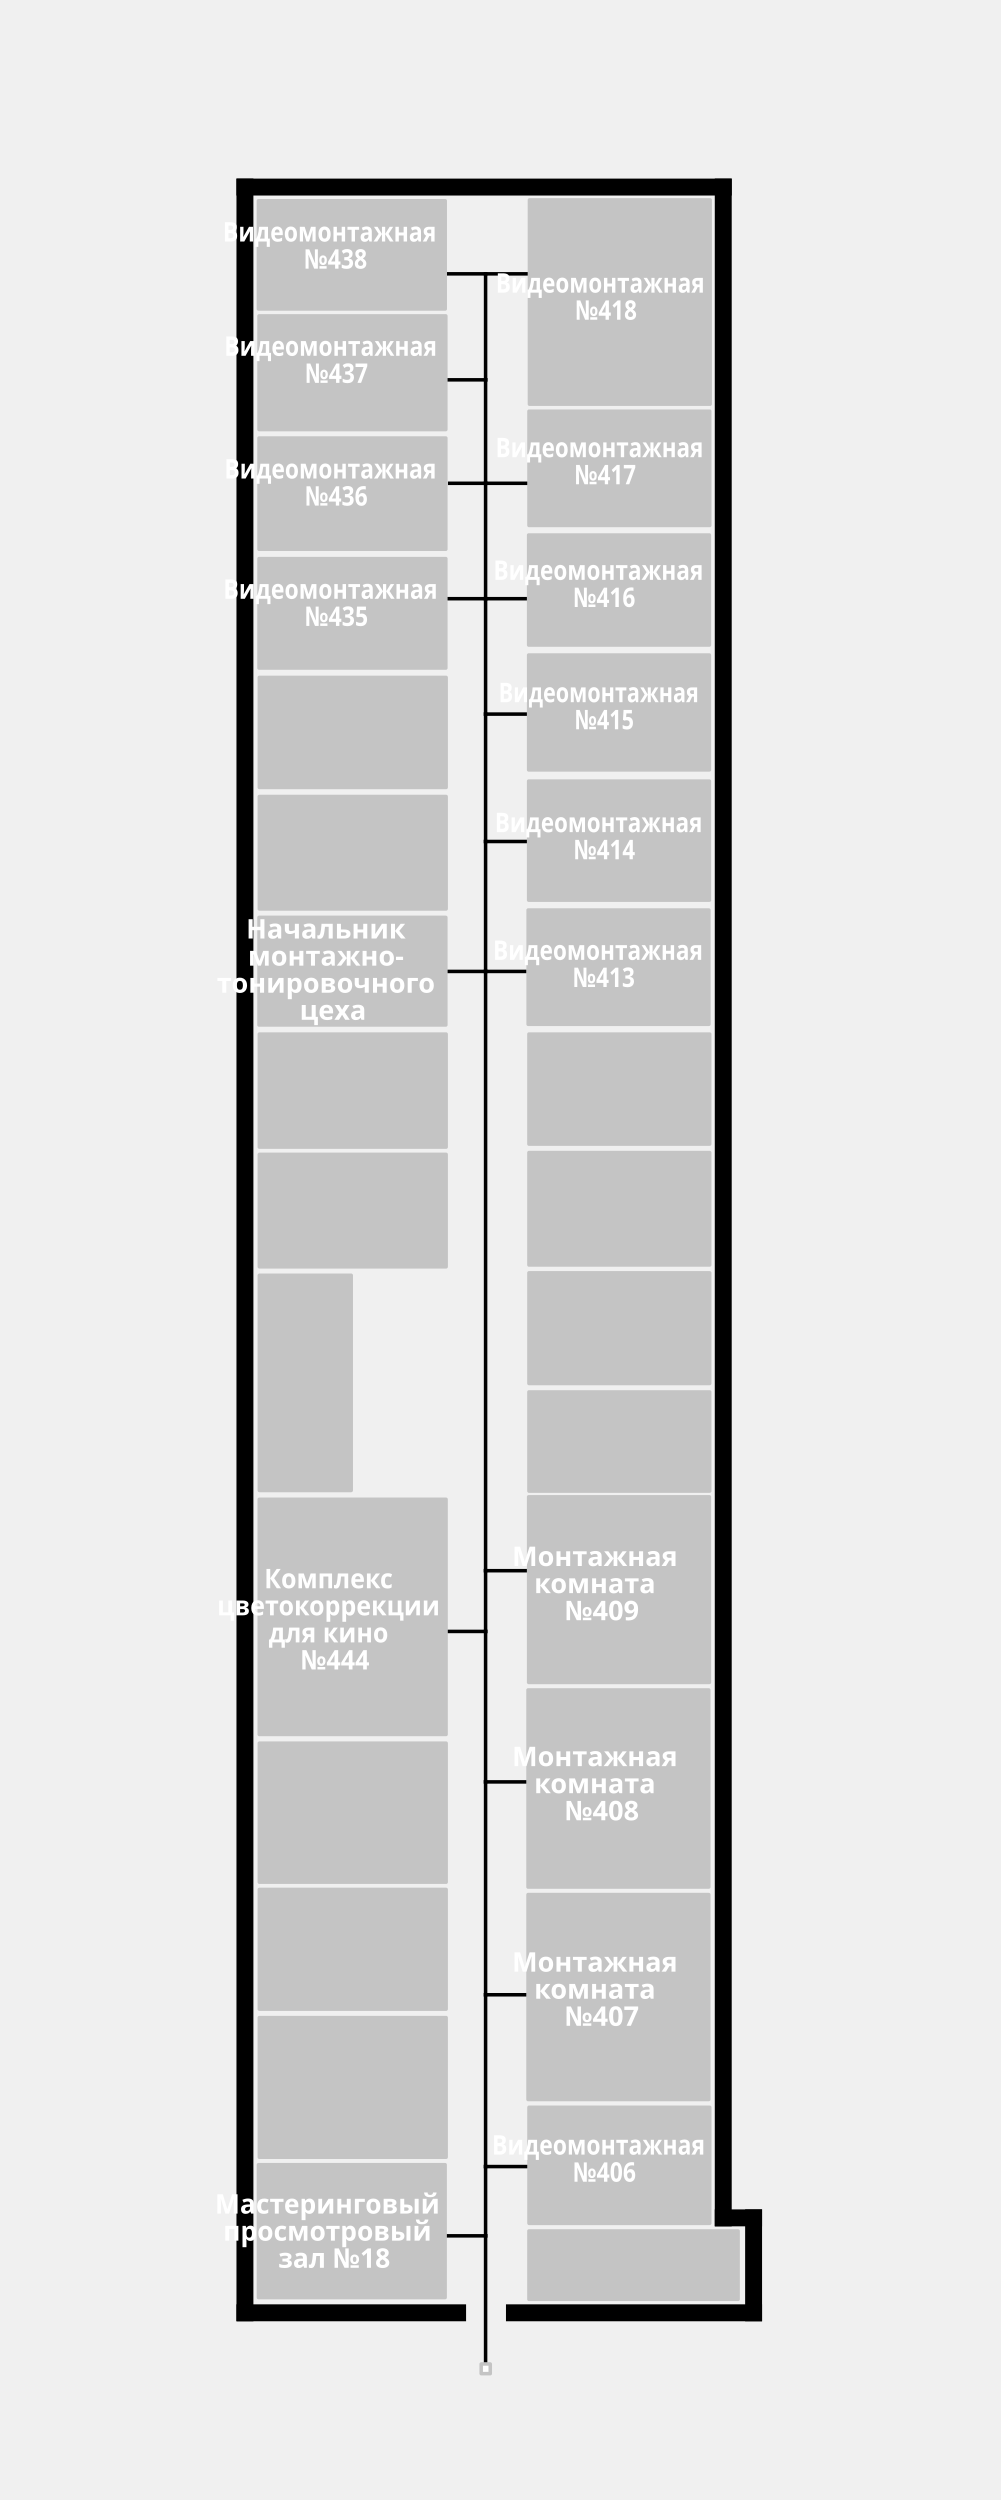
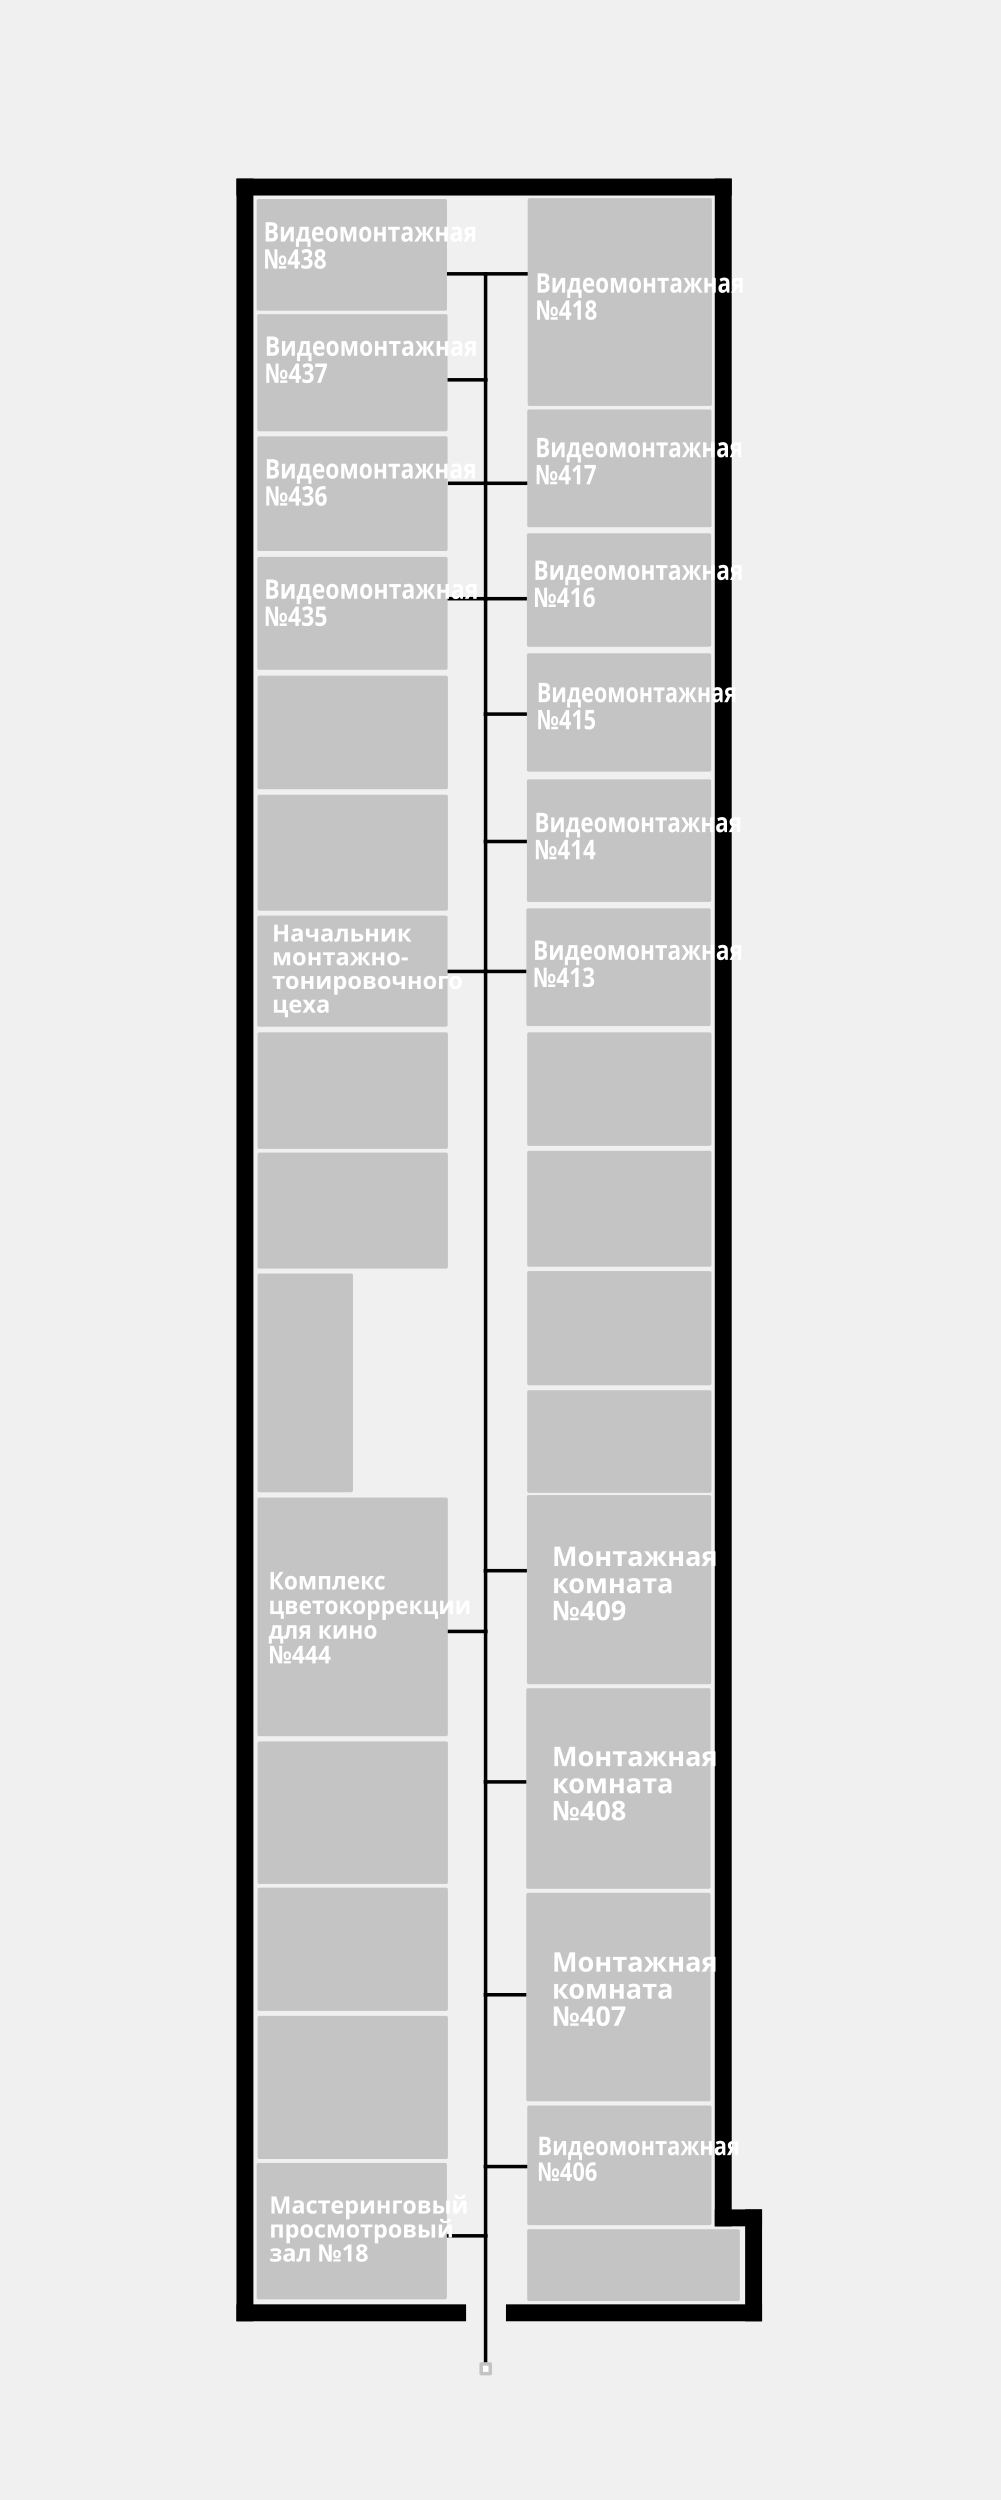
<svg xmlns="http://www.w3.org/2000/svg" width="591" height="1477" id="svg2" version="1.1">
  <defs id="defs4" />
  <g id="layer1" transform="translate(1112.643,480.4235)" style="display:inline">
    <path style="fill:#ffffff;fill-opacity:1;stroke:#000000;stroke-width:10;stroke-linecap:square;stroke-linejoin:round;stroke-miterlimit:4;stroke-opacity:1;stroke-dasharray:none" d="m 144.704,110.516 282.59,0" id="path3008" transform="translate(-1112.643,-480.4235)" />
    <path style="fill:#ffffff;fill-opacity:1;stroke:#000000;stroke-width:10;stroke-linecap:square;stroke-linejoin:round;stroke-miterlimit:4;stroke-opacity:1;stroke-dasharray:none" d="m 427.295,110.516 0,1199.809" id="path3778" transform="translate(-1112.643,-480.4235)" />
    <path style="fill:#ffffff;fill-opacity:1;stroke:#000000;stroke-width:10;stroke-linecap:square;stroke-linejoin:round;stroke-miterlimit:4;stroke-opacity:1;stroke-dasharray:none" d="m 427.295,1310.325 17.93,0" id="path3780" transform="translate(-1112.643,-480.4235)" />
    <path style="fill:#ffffff;fill-opacity:1;stroke:#000000;stroke-width:10;stroke-linecap:square;stroke-linejoin:round;stroke-miterlimit:4;stroke-opacity:1;stroke-dasharray:none" d="m 445.225,1310.325 0,56.063" id="path3782" transform="translate(-1112.643,-480.4235)" />
    <path style="fill:#ffffff;fill-opacity:1;stroke:#000000;stroke-width:10;stroke-linecap:square;stroke-linejoin:round;stroke-miterlimit:4;stroke-opacity:1;stroke-dasharray:none" d="m 445.225,1366.388 -141.296,0" id="path3784" transform="translate(-1112.643,-480.4235)" />
    <path style="fill:#ffffff;fill-opacity:1;stroke:#000000;stroke-width:10;stroke-linecap:square;stroke-linejoin:round;stroke-miterlimit:4;stroke-opacity:1;stroke-dasharray:none" d="m 270.357,1366.388 -125.653,0" id="path3786" transform="translate(-1112.643,-480.4235)" />
    <path style="fill:#ffffff;fill-opacity:1;stroke:#000000;stroke-width:10;stroke-linecap:square;stroke-linejoin:round;stroke-miterlimit:4;stroke-opacity:1;stroke-dasharray:none" d="m 144.704,1366.388 0,-1255.872" id="path3788" transform="translate(-1112.643,-480.4235)" />
    <path style="fill:#c4c4c4;fill-opacity:1;stroke:#c4c4c4;stroke-width:1.993;stroke-linecap:square;stroke-linejoin:round;stroke-miterlimit:4;stroke-opacity:1" d="m -800.189,837.602 123.663,0 0,40.449 -123.663,0 z" id="rect3794" />
    <path style="fill:#c4c4c4;fill-opacity:1;stroke:#c4c4c4;stroke-width:2.103;stroke-linecap:square;stroke-linejoin:round;stroke-miterlimit:4;stroke-opacity:1" d="m -959.42,711.585 110.339,0 0,82.482 -110.339,0 z" id="rect3800" />
    <path transform="translate(-1112.643,-480.4235)" style="fill:#c4c4c4;fill-opacity:1;stroke:#c4c4c4;stroke-width:2.085;stroke-linecap:square;stroke-linejoin:round;stroke-miterlimit:4;stroke-opacity:1" d="m 153.214,1116.286 110.357,0 0,70.714 -110.357,0 z" id="rect3803" />
    <path transform="translate(-1112.643,-480.4235)" style="fill:#c4c4c4;fill-opacity:1;stroke:#c4c4c4;stroke-width:2.085;stroke-linecap:square;stroke-linejoin:round;stroke-miterlimit:4;stroke-opacity:1" d="m 153.214,1029.857 110.357,0 0,82.143 -110.357,0 z" id="rect3806" />
    <path transform="translate(-1112.643,-480.4235)" style="fill:#c4c4c4;fill-opacity:1;stroke:#c4c4c4;stroke-width:2.085;stroke-linecap:square;stroke-linejoin:round;stroke-miterlimit:4;stroke-opacity:1" d="m 312.5,822.357 106.786,0 0,58.571 -106.786,0 z" id="rect3820" />
    <path style="fill:#c4c4c4;fill-opacity:1;stroke:#c4c4c4;stroke-width:2.178;stroke-linecap:square;stroke-linejoin:round;stroke-miterlimit:4;stroke-opacity:1" d="m -959.382,273.051 54.193,0 0,127.05 -54.193,0 z" id="rect3823" />
    <path transform="translate(-1112.643,-480.4235)" style="fill:#c4c4c4;fill-opacity:1;stroke:#c4c4c4;stroke-width:2.085;stroke-linecap:square;stroke-linejoin:round;stroke-miterlimit:4;stroke-opacity:1" d="m 312.5,752 106.786,0 0,65.357 -106.786,0 z" id="rect3826" />
    <path transform="translate(-1112.643,-480.4235)" style="fill:#c4c4c4;fill-opacity:1;stroke:#c4c4c4;stroke-width:2.085;stroke-linecap:square;stroke-linejoin:round;stroke-miterlimit:4;stroke-opacity:1" d="m 312.5,680.929 106.786,0 0,66.429 -106.786,0 z" id="rect3829" />
    <path transform="translate(-1112.643,-480.4235)" style="fill:#c4c4c4;fill-opacity:1;stroke:#c4c4c4;stroke-width:2.085;stroke-linecap:square;stroke-linejoin:round;stroke-miterlimit:4;stroke-opacity:1" d="m 153.214,682 110.357,0 0,66.429 -110.357,0 z" id="rect3832" />
    <path transform="translate(-1112.643,-480.4235)" style="fill:#c4c4c4;fill-opacity:1;stroke:#c4c4c4;stroke-width:2.085;stroke-linecap:square;stroke-linejoin:round;stroke-miterlimit:4;stroke-opacity:1" d="m 153.214,610.929 110.357,0 0,66.786 -110.357,0 z" id="rect3835" />
    <path transform="translate(-1112.643,-480.4235)" style="fill:#c4c4c4;fill-opacity:1;stroke:#c4c4c4;stroke-width:2.085;stroke-linecap:square;stroke-linejoin:round;stroke-miterlimit:4;stroke-opacity:1" d="m 312.5,610.929 106.786,0 0,65 -106.786,0 z" id="rect3838" />
    <path transform="translate(-1112.643,-480.4235)" style="fill:#c4c4c4;fill-opacity:1;stroke:#c4c4c4;stroke-width:2.085;stroke-linecap:square;stroke-linejoin:round;stroke-miterlimit:4;stroke-opacity:1" d="m 153.214,470.571 110.357,0 0,66.429 -110.357,0 z" id="rect3847" />
    <path transform="translate(-1112.643,-480.4235)" style="fill:#c4c4c4;fill-opacity:1;stroke:#c4c4c4;stroke-width:2.085;stroke-linecap:square;stroke-linejoin:round;stroke-miterlimit:4;stroke-opacity:1" d="m 153.214,400.214 110.357,0 0,65 -110.357,0 z" id="rect3853" />
  </g>
  <g id="layer20">
    <path style="color:#000000;fill:#ffffff;fill-opacity:1;fill-rule:nonzero;stroke:#000000;stroke-width:2.077;stroke-linecap:square;stroke-linejoin:round;stroke-miterlimit:4;stroke-opacity:1;stroke-dasharray:none;stroke-dashoffset:0;marker:none;visibility:visible;display:inline;overflow:visible;enable-background:accumulate" d="m 286.883,1398.071 0,-77.14" id="path4363" />
    <path style="color:#000000;fill:#ffffff;fill-opacity:1;fill-rule:nonzero;stroke:#000000;stroke-width:2.077;stroke-linecap:square;stroke-linejoin:round;stroke-miterlimit:4;stroke-opacity:1;stroke-dasharray:none;stroke-dashoffset:0;marker:none;visibility:visible;display:inline;overflow:visible;enable-background:accumulate" d="m 286.883,1320.931 -23.312,0" id="path4365" />
    <path style="color:#000000;fill:#ffffff;fill-opacity:1;fill-rule:nonzero;stroke:#000000;stroke-width:2.077;stroke-linecap:square;stroke-linejoin:round;stroke-miterlimit:4;stroke-opacity:1;stroke-dasharray:none;stroke-dashoffset:0;marker:none;visibility:visible;display:inline;overflow:visible;enable-background:accumulate" d="m 286.883,1320.931 0,-40.911" id="path4367" />
    <path style="color:#000000;fill:#ffffff;fill-opacity:1;fill-rule:nonzero;stroke:#000000;stroke-width:2.077;stroke-linecap:square;stroke-linejoin:round;stroke-miterlimit:4;stroke-opacity:1;stroke-dasharray:none;stroke-dashoffset:0;marker:none;visibility:visible;display:inline;overflow:visible;enable-background:accumulate" d="m 286.883,1280.02 24.902,0" id="path4369" />
    <path style="color:#000000;fill:#ffffff;fill-opacity:1;fill-rule:nonzero;stroke:#000000;stroke-width:2.077;stroke-linecap:square;stroke-linejoin:round;stroke-miterlimit:4;stroke-opacity:1;stroke-dasharray:none;stroke-dashoffset:0;marker:none;visibility:visible;display:inline;overflow:visible;enable-background:accumulate" d="m 286.883,1280.02 0,-101.52" id="path4371" />
    <path style="color:#000000;fill:#ffffff;fill-opacity:1;fill-rule:nonzero;stroke:#000000;stroke-width:2.077;stroke-linecap:square;stroke-linejoin:round;stroke-miterlimit:4;stroke-opacity:1;stroke-dasharray:none;stroke-dashoffset:0;marker:none;visibility:visible;display:inline;overflow:visible;enable-background:accumulate" d="m 286.883,1178.5 24.545,0" id="path4373" />
    <path style="color:#000000;fill:#ffffff;fill-opacity:1;fill-rule:nonzero;stroke:#000000;stroke-width:2.077;stroke-linecap:square;stroke-linejoin:round;stroke-miterlimit:4;stroke-opacity:1;stroke-dasharray:none;stroke-dashoffset:0;marker:none;visibility:visible;display:inline;overflow:visible;enable-background:accumulate" d="m 286.883,1178.5 0,-125.764" id="path4375" />
    <path style="color:#000000;fill:#ffffff;fill-opacity:1;fill-rule:nonzero;stroke:#000000;stroke-width:2.077;stroke-linecap:square;stroke-linejoin:round;stroke-miterlimit:4;stroke-opacity:1;stroke-dasharray:none;stroke-dashoffset:0;marker:none;visibility:visible;display:inline;overflow:visible;enable-background:accumulate" d="m 286.883,1052.736 23.831,0" id="path4377" />
    <path style="color:#000000;fill:#ffffff;fill-opacity:1;fill-rule:nonzero;stroke:#000000;stroke-width:2.077;stroke-linecap:square;stroke-linejoin:round;stroke-miterlimit:4;stroke-opacity:1;stroke-dasharray:none;stroke-dashoffset:0;marker:none;visibility:visible;display:inline;overflow:visible;enable-background:accumulate" d="m 286.883,1052.736 0,-88.893" id="path4379" />
    <path style="color:#000000;fill:#ffffff;fill-opacity:1;fill-rule:nonzero;stroke:#000000;stroke-width:2.077;stroke-linecap:square;stroke-linejoin:round;stroke-miterlimit:4;stroke-opacity:1;stroke-dasharray:none;stroke-dashoffset:0;marker:none;visibility:visible;display:inline;overflow:visible;enable-background:accumulate" d="m 286.883,963.843 -21.883,0" id="path4381" />
    <path style="color:#000000;fill:#ffffff;fill-opacity:1;fill-rule:nonzero;stroke:#000000;stroke-width:2.077;stroke-linecap:square;stroke-linejoin:round;stroke-miterlimit:4;stroke-opacity:1;stroke-dasharray:none;stroke-dashoffset:0;marker:none;visibility:visible;display:inline;overflow:visible;enable-background:accumulate" d="m 286.883,963.843 0,-35.86" id="path4383" />
    <path style="color:#000000;fill:#ffffff;fill-opacity:1;fill-rule:nonzero;stroke:#000000;stroke-width:2.077;stroke-linecap:square;stroke-linejoin:round;stroke-miterlimit:4;stroke-opacity:1;stroke-dasharray:none;stroke-dashoffset:0;marker:none;visibility:visible;display:inline;overflow:visible;enable-background:accumulate" d="m 286.883,927.982 23.474,0" id="path4385" />
    <path style="color:#000000;fill:#ffffff;fill-opacity:1;fill-rule:nonzero;stroke:#000000;stroke-width:2.077;stroke-linecap:square;stroke-linejoin:round;stroke-miterlimit:4;stroke-opacity:1;stroke-dasharray:none;stroke-dashoffset:0;marker:none;visibility:visible;display:inline;overflow:visible;enable-background:accumulate" d="m 286.883,927.982 0,-354.058" id="path4387" />
    <path style="color:#000000;fill:#ffffff;fill-opacity:1;fill-rule:nonzero;stroke:#000000;stroke-width:2.077;stroke-linecap:square;stroke-linejoin:round;stroke-miterlimit:4;stroke-opacity:1;stroke-dasharray:none;stroke-dashoffset:0;marker:none;visibility:visible;display:inline;overflow:visible;enable-background:accumulate" d="m 286.883,573.924 -21.718,0" id="path4389" />
    <path style="color:#000000;fill:#ffffff;fill-opacity:1;fill-rule:nonzero;stroke:#000000;stroke-width:2.077;stroke-linecap:square;stroke-linejoin:round;stroke-miterlimit:4;stroke-opacity:1;stroke-dasharray:none;stroke-dashoffset:0;marker:none;visibility:visible;display:inline;overflow:visible;enable-background:accumulate" d="m 286.883,573.924 23.234,0" id="path4391" />
    <path style="color:#000000;fill:#ffffff;fill-opacity:1;fill-rule:nonzero;stroke:#000000;stroke-width:2.077;stroke-linecap:square;stroke-linejoin:round;stroke-miterlimit:4;stroke-opacity:1;stroke-dasharray:none;stroke-dashoffset:0;marker:none;visibility:visible;display:inline;overflow:visible;enable-background:accumulate" d="m 286.883,573.924 0,-76.772" id="path4393" />
    <path style="color:#000000;fill:#ffffff;fill-opacity:1;fill-rule:nonzero;stroke:#000000;stroke-width:2.077;stroke-linecap:square;stroke-linejoin:round;stroke-miterlimit:4;stroke-opacity:1;stroke-dasharray:none;stroke-dashoffset:0;marker:none;visibility:visible;display:inline;overflow:visible;enable-background:accumulate" d="m 286.883,497.152 24.244,0" id="path4395" />
    <path style="color:#000000;fill:#ffffff;fill-opacity:1;fill-rule:nonzero;stroke:#000000;stroke-width:2.077;stroke-linecap:square;stroke-linejoin:round;stroke-miterlimit:4;stroke-opacity:1;stroke-dasharray:none;stroke-dashoffset:0;marker:none;visibility:visible;display:inline;overflow:visible;enable-background:accumulate" d="m 286.883,497.152 0,-75.256" id="path4397" />
    <path style="color:#000000;fill:#ffffff;fill-opacity:1;fill-rule:nonzero;stroke:#000000;stroke-width:2.077;stroke-linecap:square;stroke-linejoin:round;stroke-miterlimit:4;stroke-opacity:1;stroke-dasharray:none;stroke-dashoffset:0;marker:none;visibility:visible;display:inline;overflow:visible;enable-background:accumulate" d="m 286.883,421.896 24.749,0" id="path4399" />
    <path style="color:#000000;fill:#ffffff;fill-opacity:1;fill-rule:nonzero;stroke:#000000;stroke-width:2.077;stroke-linecap:square;stroke-linejoin:round;stroke-miterlimit:4;stroke-opacity:1;stroke-dasharray:none;stroke-dashoffset:0;marker:none;visibility:visible;display:inline;overflow:visible;enable-background:accumulate" d="m 286.883,421.896 0,-68.185" id="path4401" />
    <path style="color:#000000;fill:#ffffff;fill-opacity:1;fill-rule:nonzero;stroke:#000000;stroke-width:2.077;stroke-linecap:square;stroke-linejoin:round;stroke-miterlimit:4;stroke-opacity:1;stroke-dasharray:none;stroke-dashoffset:0;marker:none;visibility:visible;display:inline;overflow:visible;enable-background:accumulate" d="m 286.883,353.71 -22.728,0" id="path4403" />
    <path style="color:#000000;fill:#ffffff;fill-opacity:1;fill-rule:nonzero;stroke:#000000;stroke-width:2.077;stroke-linecap:square;stroke-linejoin:round;stroke-miterlimit:4;stroke-opacity:1;stroke-dasharray:none;stroke-dashoffset:0;marker:none;visibility:visible;display:inline;overflow:visible;enable-background:accumulate" d="m 286.883,353.71 25.254,0" id="path4405" />
    <path style="color:#000000;fill:#ffffff;fill-opacity:1;fill-rule:nonzero;stroke:#000000;stroke-width:2.077;stroke-linecap:square;stroke-linejoin:round;stroke-miterlimit:4;stroke-opacity:1;stroke-dasharray:none;stroke-dashoffset:0;marker:none;visibility:visible;display:inline;overflow:visible;enable-background:accumulate" d="m 286.883,353.71 0,-68.185" id="path4407" />
    <path style="color:#000000;fill:#ffffff;fill-opacity:1;fill-rule:nonzero;stroke:#000000;stroke-width:2.077;stroke-linecap:square;stroke-linejoin:round;stroke-miterlimit:4;stroke-opacity:1;stroke-dasharray:none;stroke-dashoffset:0;marker:none;visibility:visible;display:inline;overflow:visible;enable-background:accumulate" d="m 286.883,285.525 -21.213,0" id="path4409" />
    <path style="color:#000000;fill:#ffffff;fill-opacity:1;fill-rule:nonzero;stroke:#000000;stroke-width:2.077;stroke-linecap:square;stroke-linejoin:round;stroke-miterlimit:4;stroke-opacity:1;stroke-dasharray:none;stroke-dashoffset:0;marker:none;visibility:visible;display:inline;overflow:visible;enable-background:accumulate" d="m 286.883,285.525 25.759,0" id="path4411" />
    <path style="color:#000000;fill:#ffffff;fill-opacity:1;fill-rule:nonzero;stroke:#000000;stroke-width:2.077;stroke-linecap:square;stroke-linejoin:round;stroke-miterlimit:4;stroke-opacity:1;stroke-dasharray:none;stroke-dashoffset:0;marker:none;visibility:visible;display:inline;overflow:visible;enable-background:accumulate" d="m 286.883,285.525 0,-61.114" id="path4413" />
    <path style="color:#000000;fill:#ffffff;fill-opacity:1;fill-rule:nonzero;stroke:#000000;stroke-width:2.077;stroke-linecap:square;stroke-linejoin:round;stroke-miterlimit:4;stroke-opacity:1;stroke-dasharray:none;stroke-dashoffset:0;marker:none;visibility:visible;display:inline;overflow:visible;enable-background:accumulate" d="m 286.883,224.411 -22.728,0" id="path4415" />
    <path style="color:#000000;fill:#ffffff;fill-opacity:1;fill-rule:nonzero;stroke:#000000;stroke-width:2.077;stroke-linecap:square;stroke-linejoin:round;stroke-miterlimit:4;stroke-opacity:1;stroke-dasharray:none;stroke-dashoffset:0;marker:none;visibility:visible;display:inline;overflow:visible;enable-background:accumulate" d="m 286.883,224.411 0,-62.629" id="path4417" />
    <path style="color:#000000;fill:#ffffff;fill-opacity:1;fill-rule:nonzero;stroke:#000000;stroke-width:2.077;stroke-linecap:square;stroke-linejoin:round;stroke-miterlimit:4;stroke-opacity:1;stroke-dasharray:none;stroke-dashoffset:0;marker:none;visibility:visible;display:inline;overflow:visible;enable-background:accumulate" d="m 286.883,161.781 25.254,0" id="path4419" />
    <path style="color:#000000;fill:#ffffff;fill-opacity:1;fill-rule:nonzero;stroke:#000000;stroke-width:2.077;stroke-linecap:square;stroke-linejoin:round;stroke-miterlimit:4;stroke-opacity:1;stroke-dasharray:none;stroke-dashoffset:0;marker:none;visibility:visible;display:inline;overflow:visible;enable-background:accumulate" d="m 286.883,161.781 -22.728,0" id="path4421" />
  </g>
  <g id="layer19">
    <rect style="color:#000000;fill:#ffffff;fill-opacity:1;fill-rule:nonzero;stroke:#c4c4c4;stroke-width:2.077;stroke-linecap:square;stroke-linejoin:round;stroke-miterlimit:4;stroke-opacity:1;stroke-dasharray:none;stroke-dashoffset:0;marker:none;visibility:visible;display:inline;overflow:visible;enable-background:accumulate" id="rect4358" width="5.357" height="5.714" x="284.286" y="1396.643">
      </rect>
  </g>
  <g id="layer18">
    <path style="color:#000000;fill:#c4c4c4;fill-opacity:1;fill-rule:nonzero;stroke:#c4c4c4;stroke-width:2.077;stroke-linecap:square;stroke-linejoin:round;stroke-miterlimit:4;stroke-opacity:1;stroke-dasharray:none;stroke-dashoffset:0;marker:none;visibility:visible;display:inline;overflow:visible;enable-background:accumulate" d="m 312.797,118.101 106.767,0 0,120.696 -106.767,0 z" id="rect3874" />
-     <text xml:space="preserve" style="font-size:14.585px;font-style:normal;font-variant:normal;font-weight:bold;font-stretch:normal;text-align:center;line-height:100%;letter-spacing:0px;word-spacing:0px;text-anchor:middle;fill:#ffffff;fill-opacity:1;stroke:none;font-family:Calibri;-inkscape-font-specification:Sans Bold" x="402.289" y="157.603" id="text4323" transform="scale(0.9115621,1.097018)">
-       <tspan id="tspan4325" x="402.289" y="157.603">Видеомонтажная</tspan>
-       <tspan x="402.289" y="172.188" id="tspan4327">№418</tspan>
+     <text xml:space="preserve" style="font-size:14.585px;font-style:normal;font-variant:normal;font-weight:bold;font-stretch:normal;text-align:start;line-height:100%;letter-spacing:0px;word-spacing:0px;text-anchor:start;fill:#ffffff;fill-opacity:1;stroke:none;font-family:Calibri;-inkscape-font-specification:Sans Bold" x="347.14" y="157.603" id="text4323" transform="scale(0.9115621,1.097018)">
+       <tspan id="tspan4325" x="347.14" y="157.603">Видеомонтажная</tspan>
+       <tspan x="347.14" y="172.188" id="tspan4327">№418</tspan>
    </text>
  </g>
  <g id="layer17">
    <path style="fill:#c4c4c4;fill-opacity:1;stroke:#c4c4c4;stroke-width:2.059;stroke-linecap:square;stroke-linejoin:round;stroke-miterlimit:4;stroke-opacity:1;display:inline" d="m 312.522,242.923 106.812,0 0,67.526 -106.812,0 z" id="rect3871" />
-     <text xml:space="preserve" style="font-size:14.548px;font-style:normal;font-variant:normal;font-weight:bold;font-stretch:normal;text-align:center;line-height:100%;letter-spacing:0px;word-spacing:0px;text-anchor:middle;fill:#ffffff;fill-opacity:1;stroke:none;font-family:Calibri;-inkscape-font-specification:Sans Bold" x="402.748" y="245.612" id="text4298" transform="scale(0.9092697,1.099784)">
-       <tspan id="tspan4300" x="402.748" y="245.612">Видеомонтажная</tspan>
-       <tspan x="402.748" y="260.16" id="tspan4302">№417</tspan>
+     <text xml:space="preserve" style="font-size:14.548px;font-style:normal;font-variant:normal;font-weight:bold;font-stretch:normal;text-align:start;line-height:100%;letter-spacing:0px;word-spacing:0px;text-anchor:start;fill:#ffffff;fill-opacity:1;stroke:none;font-family:Calibri;-inkscape-font-specification:Sans Bold" x="347.738" y="245.612" id="text4298" transform="scale(0.9092697,1.099784)">
+       <tspan id="tspan4300" x="347.738" y="245.612">Видеомонтажная</tspan>
+       <tspan x="347.738" y="260.16" id="tspan4302">№417</tspan>
    </text>
  </g>
  <g id="layer16">
    <path style="fill:#c4c4c4;fill-opacity:1;stroke:#c4c4c4;stroke-width:2.085;stroke-linecap:square;stroke-linejoin:round;stroke-miterlimit:4;stroke-opacity:1;display:inline" d="m 312.321,316.077 106.786,0 0,65 -106.786,0 z" id="rect3862" />
-     <text xml:space="preserve" style="font-size:14.622px;font-style:normal;font-variant:normal;font-weight:bold;font-stretch:normal;text-align:center;line-height:100%;letter-spacing:0px;word-spacing:0px;text-anchor:middle;fill:#ffffff;fill-opacity:1;stroke:none;font-family:Calibri;-inkscape-font-specification:Sans Bold" x="400.177" y="313.083" id="text4273" transform="scale(0.9138489,1.094273)">
-       <tspan id="tspan4275" x="400.177" y="313.083">Видеомонтажная</tspan>
-       <tspan x="400.177" y="327.705" id="tspan4277">№416</tspan>
+     <text xml:space="preserve" style="font-size:14.622px;font-style:normal;font-variant:normal;font-weight:bold;font-stretch:normal;text-align:start;line-height:100%;letter-spacing:0px;word-spacing:0px;text-anchor:start;fill:#ffffff;fill-opacity:1;stroke:none;font-family:Calibri;-inkscape-font-specification:Sans Bold" x="344.889" y="313.083" id="text4273" transform="scale(0.9138489,1.094273)">
+       <tspan id="tspan4275" x="344.889" y="313.083">Видеомонтажная</tspan>
+       <tspan x="344.889" y="327.705" id="tspan4277">№416</tspan>
    </text>
  </g>
  <g id="layer15">
    <path style="fill:#c4c4c4;fill-opacity:1;stroke:#c4c4c4;stroke-width:2.091;stroke-linecap:square;stroke-linejoin:round;stroke-miterlimit:4;stroke-opacity:1;display:inline" d="m 152.681,118.61 110.351,0 0,63.923 -110.351,0 z" id="rect3876" />
-     <text xml:space="preserve" style="font-size:14.747px;font-style:normal;font-variant:normal;font-weight:bold;font-stretch:normal;text-align:center;line-height:100%;letter-spacing:0px;word-spacing:0px;text-anchor:middle;fill:#ffffff;fill-opacity:1;stroke:none;font-family:Calibri;-inkscape-font-specification:Sans Bold" x="224.718" y="131.535" id="text4248" transform="scale(0.9216663,1.084991)">
-       <tspan id="tspan4250" x="224.718" y="131.535">Видеомонтажная</tspan>
-       <tspan x="224.718" y="146.282" id="tspan4252">№438</tspan>
+     <text xml:space="preserve" style="font-size:14.747px;font-style:normal;font-variant:normal;font-weight:bold;font-stretch:normal;text-align:start;line-height:100%;letter-spacing:0px;word-spacing:0px;text-anchor:start;fill:#ffffff;fill-opacity:1;stroke:none;font-family:Calibri;-inkscape-font-specification:Sans Bold" x="168.958" y="131.535" id="text4248" transform="scale(0.9216663,1.084991)">
+       <tspan id="tspan4250" x="168.958" y="131.535">Видеомонтажная</tspan>
+       <tspan x="168.958" y="146.282" id="tspan4252">№438</tspan>
    </text>
  </g>
  <g id="layer14">
    <path style="fill:#c4c4c4;fill-opacity:1;stroke:#c4c4c4;stroke-width:2.085;stroke-linecap:square;stroke-linejoin:round;stroke-miterlimit:4;stroke-opacity:1;display:inline" d="m 153.036,186.643 110.357,0 0,67.143 -110.357,0 z" id="rect3868" />
-     <text xml:space="preserve" style="font-size:14.721px;font-style:normal;font-variant:normal;font-weight:bold;font-stretch:normal;text-align:center;line-height:100%;letter-spacing:0px;word-spacing:0px;text-anchor:middle;fill:#ffffff;fill-opacity:1;stroke:none;font-family:Calibri;-inkscape-font-specification:Sans Bold" x="225.692" y="193.411" id="text4223" transform="scale(0.9200637,1.086881)">
-       <tspan id="tspan4225" x="225.692" y="193.411">Видеомонтажная</tspan>
-       <tspan x="225.692" y="208.132" id="tspan4227">№437</tspan>
+     <text xml:space="preserve" style="font-size:14.721px;font-style:normal;font-variant:normal;font-weight:bold;font-stretch:normal;text-align:start;line-height:100%;letter-spacing:0px;word-spacing:0px;text-anchor:start;fill:#ffffff;fill-opacity:1;stroke:none;font-family:Calibri;-inkscape-font-specification:Sans Bold" x="170.028" y="193.411" id="text4223" transform="scale(0.9200637,1.086881)">
+       <tspan id="tspan4225" x="170.028" y="193.411">Видеомонтажная</tspan>
+       <tspan x="170.028" y="208.132" id="tspan4227">№437</tspan>
    </text>
  </g>
  <g id="layer13">
    <path style="fill:#c4c4c4;fill-opacity:1;stroke:#c4c4c4;stroke-width:2.085;stroke-linecap:square;stroke-linejoin:round;stroke-miterlimit:4;stroke-opacity:1;display:inline" d="m 153.036,258.786 110.357,0 0,65.714 -110.357,0 z" id="rect3865" />
-     <text xml:space="preserve" style="font-size:14.695px;font-style:normal;font-variant:normal;font-weight:bold;font-stretch:normal;text-align:center;line-height:100%;letter-spacing:0px;word-spacing:0px;text-anchor:middle;fill:#ffffff;fill-opacity:1;stroke:none;font-family:Calibri;-inkscape-font-specification:Sans Bold" x="225.893" y="259.661" id="text4198" transform="scale(0.9184582,1.088781)">
-       <tspan id="tspan4200" x="225.893" y="259.661">Видеомонтажная</tspan>
-       <tspan x="225.893" y="274.357" id="tspan4202">№436</tspan>
+     <text xml:space="preserve" style="font-size:14.695px;font-style:normal;font-variant:normal;font-weight:bold;font-stretch:normal;text-align:start;line-height:100%;letter-spacing:0px;word-spacing:0px;text-anchor:start;fill:#ffffff;fill-opacity:1;stroke:none;font-family:Calibri;-inkscape-font-specification:Sans Bold" x="170.326" y="259.661" id="text4198" transform="scale(0.9184582,1.088781)">
+       <tspan id="tspan4200" x="170.326" y="259.661">Видеомонтажная</tspan>
+       <tspan x="170.326" y="274.357" id="tspan4202">№436</tspan>
    </text>
  </g>
  <g id="layer12">
    <path style="fill:#c4c4c4;fill-opacity:1;stroke:#c4c4c4;stroke-width:2.085;stroke-linecap:square;stroke-linejoin:round;stroke-miterlimit:4;stroke-opacity:1;display:inline" d="m 312.321,884.321 106.786,0 0,109.643 -106.786,0 z" id="rect3815" />
-     <text xml:space="preserve" style="font-size:16px;font-style:normal;font-variant:normal;font-weight:bold;font-stretch:normal;text-align:center;line-height:100%;letter-spacing:0px;word-spacing:0px;text-anchor:middle;fill:#ffffff;fill-opacity:1;stroke:none;font-family:Calibri;-inkscape-font-specification:Sans Bold" x="366.005" y="925.214" id="text4171">
-       <tspan id="tspan4173" x="366.005" y="925.214">Монтажная</tspan>
-       <tspan x="366.005" y="941.214" id="tspan4175">комната</tspan>
-       <tspan x="366.005" y="957.214" id="tspan4177">№409</tspan>
+     <text xml:space="preserve" style="font-size:16px;font-style:normal;font-variant:normal;font-weight:bold;font-stretch:normal;text-align:start;line-height:100%;letter-spacing:0px;word-spacing:0px;text-anchor:start;fill:#ffffff;fill-opacity:1;stroke:none;font-family:Calibri;-inkscape-font-specification:Sans Bold" x="326.13" y="925.214" id="text4171">
+       <tspan id="tspan4173" x="326.13" y="925.214">Монтажная</tspan>
+       <tspan x="326.13" y="941.214" id="tspan4175">комната</tspan>
+       <tspan x="326.13" y="957.214" id="tspan4177">№409</tspan>
    </text>
  </g>
  <g id="layer11">
    <path style="fill:#c4c4c4;fill-opacity:1;stroke:#c4c4c4;stroke-width:2.085;stroke-linecap:square;stroke-linejoin:round;stroke-miterlimit:4;stroke-opacity:1;display:inline" d="m 153.036,330.036 110.357,0 0,64.643 -110.357,0 z" id="rect3859" />
-     <text xml:space="preserve" style="font-size:14.772px;font-style:normal;font-variant:normal;font-weight:bold;font-stretch:normal;text-align:center;line-height:100%;letter-spacing:0px;word-spacing:0px;text-anchor:middle;fill:#ffffff;fill-opacity:1;stroke:none;font-family:Calibri;-inkscape-font-specification:Sans Bold" x="224.909" y="326.638" id="text4146" transform="scale(0.9232661,1.083111)">
-       <tspan id="tspan4148" x="224.909" y="326.638">Видеомонтажная</tspan>
-       <tspan x="224.909" y="341.411" id="tspan4150">№435</tspan>
+     <text xml:space="preserve" style="font-size:14.772px;font-style:normal;font-variant:normal;font-weight:bold;font-stretch:normal;text-align:start;line-height:100%;letter-spacing:0px;word-spacing:0px;text-anchor:start;fill:#ffffff;fill-opacity:1;stroke:none;font-family:Calibri;-inkscape-font-specification:Sans Bold" x="169.051" y="326.638" id="text4146" transform="scale(0.9232661,1.083111)">
+       <tspan id="tspan4148" x="169.051" y="326.638">Видеомонтажная</tspan>
+       <tspan x="169.051" y="341.411" id="tspan4150">№435</tspan>
    </text>
  </g>
  <g id="layer10">
    <path style="fill:#c4c4c4;fill-opacity:1;stroke:#c4c4c4;stroke-width:2.085;stroke-linecap:square;stroke-linejoin:round;stroke-miterlimit:4;stroke-opacity:1;display:inline" d="m 312.321,387 106.786,0 0,67.857 -106.786,0 z" id="rect3856" />
-     <text xml:space="preserve" style="font-size:14.278px;font-style:normal;font-variant:normal;font-weight:bold;font-stretch:normal;text-align:center;line-height:100%;letter-spacing:0px;word-spacing:0px;text-anchor:middle;fill:#ffffff;fill-opacity:1;stroke:none;font-family:Calibri;-inkscape-font-specification:Sans Bold" x="409.392" y="370.21" id="text4121" transform="scale(0.8923789,1.1206)">
-       <tspan id="tspan4123" x="409.392" y="370.21">Видеомонтажная</tspan>
-       <tspan x="409.392" y="384.488" id="tspan4125">№415</tspan>
+     <text xml:space="preserve" style="font-size:14.278px;font-style:normal;font-variant:normal;font-weight:bold;font-stretch:normal;text-align:start;line-height:100%;letter-spacing:0px;word-spacing:0px;text-anchor:start;fill:#ffffff;fill-opacity:1;stroke:none;font-family:Calibri;-inkscape-font-specification:Sans Bold" x="355.403" y="370.21" id="text4121" transform="scale(0.8923789,1.1206)">
+       <tspan id="tspan4123" x="355.403" y="370.21">Видеомонтажная</tspan>
+       <tspan x="355.403" y="384.488" id="tspan4125">№415</tspan>
    </text>
  </g>
  <g id="layer9">
    <path style="fill:#c4c4c4;fill-opacity:1;stroke:#c4c4c4;stroke-width:2.085;stroke-linecap:square;stroke-linejoin:round;stroke-miterlimit:4;stroke-opacity:1;display:inline" d="m 311.964,998.429 106.786,0 0,116.429 -106.786,0 z" id="rect3812" />
-     <text xml:space="preserve" style="font-size:16px;font-style:normal;font-variant:normal;font-weight:bold;font-stretch:normal;text-align:center;line-height:100%;letter-spacing:0px;word-spacing:0px;text-anchor:middle;fill:#ffffff;fill-opacity:1;stroke:none;font-family:Calibri;-inkscape-font-specification:Sans Bold" x="366.005" y="1043.428" id="text4094">
-       <tspan id="tspan4096" x="366.005" y="1043.428">Монтажная</tspan>
-       <tspan x="366.005" y="1059.428" id="tspan4098">комната</tspan>
-       <tspan x="366.005" y="1075.428" id="tspan4100">№408</tspan>
+     <text xml:space="preserve" style="font-size:16px;font-style:normal;font-variant:normal;font-weight:bold;font-stretch:normal;text-align:start;line-height:100%;letter-spacing:0px;word-spacing:0px;text-anchor:start;fill:#ffffff;fill-opacity:1;stroke:none;font-family:Calibri;-inkscape-font-specification:Sans Bold" x="326.13" y="1043.428" id="text4094">
+       <tspan id="tspan4096" x="326.13" y="1043.428">Монтажная</tspan>
+       <tspan x="326.13" y="1059.428" id="tspan4098">комната</tspan>
+       <tspan x="326.13" y="1075.428" id="tspan4100">№408</tspan>
    </text>
  </g>
  <g id="layer6">
    <path style="fill:#c4c4c4;fill-opacity:1;stroke:#c4c4c4;stroke-width:2.085;stroke-linecap:square;stroke-linejoin:round;stroke-miterlimit:4;stroke-opacity:1" d="m 311.964,1119.322 106.786,0 0,121.071 -106.786,0 z" id="rect3809" />
-     <text xml:space="preserve" style="font-size:16px;font-style:normal;font-variant:normal;font-weight:bold;font-stretch:normal;text-align:center;line-height:100%;letter-spacing:0px;word-spacing:0px;text-anchor:middle;fill:#ffffff;fill-opacity:1;stroke:none;font-family:Calibri;-inkscape-font-specification:Sans Bold" x="366.005" y="1164.857" id="text4013">
-       <tspan id="tspan4015" x="366.005" y="1164.857">Монтажная</tspan>
-       <tspan x="366.005" y="1180.857" id="tspan4017">комната</tspan>
-       <tspan x="366.005" y="1196.857" id="tspan4019">№407</tspan>
+     <text xml:space="preserve" style="font-size:16px;font-style:normal;font-variant:normal;font-weight:bold;font-stretch:normal;text-align:start;line-height:100%;letter-spacing:0px;word-spacing:0px;text-anchor:start;fill:#ffffff;fill-opacity:1;stroke:none;font-family:Calibri;-inkscape-font-specification:Sans Bold" x="326.13" y="1164.857" id="text4013">
+       <tspan id="tspan4015" x="326.13" y="1164.857">Монтажная</tspan>
+       <tspan x="326.13" y="1180.857" id="tspan4017">комната</tspan>
+       <tspan x="326.13" y="1196.857" id="tspan4019">№407</tspan>
    </text>
  </g>
  <g id="layer7">
    <path style="fill:#c4c4c4;fill-opacity:1;stroke:#c4c4c4;stroke-width:2.085;stroke-linecap:square;stroke-linejoin:round;stroke-miterlimit:4;stroke-opacity:1" d="m 312.321,461.464 106.786,0 0,70.357 -106.786,0 z" id="rect3850" />
-     <text xml:space="preserve" style="font-size:14.54px;font-style:normal;font-variant:normal;font-weight:bold;font-stretch:normal;text-align:center;line-height:100%;letter-spacing:0px;word-spacing:0px;text-anchor:middle;fill:#ffffff;fill-opacity:1;stroke:none;font-family:Calibri;-inkscape-font-specification:Sans Bold" x="402.401" y="446.788" id="text4040" transform="scale(0.9087662,1.100393)">
-       <tspan id="tspan4042" x="402.401" y="446.788">Видеомонтажная</tspan>
-       <tspan x="402.401" y="461.329" id="tspan4044">№414</tspan>
+     <text xml:space="preserve" style="font-size:14.54px;font-style:normal;font-variant:normal;font-weight:bold;font-stretch:normal;text-align:start;line-height:100%;letter-spacing:0px;word-spacing:0px;text-anchor:start;fill:#ffffff;fill-opacity:1;stroke:none;font-family:Calibri;-inkscape-font-specification:Sans Bold" x="347.42" y="446.788" id="text4040" transform="scale(0.9087662,1.100393)">
+       <tspan id="tspan4042" x="347.42" y="446.788">Видеомонтажная</tspan>
+       <tspan x="347.42" y="461.329" id="tspan4044">№414</tspan>
    </text>
  </g>
  <g id="layer8">
    <path style="fill:#c4c4c4;fill-opacity:1;stroke:#c4c4c4;stroke-width:2.085;stroke-linecap:square;stroke-linejoin:round;stroke-miterlimit:4;stroke-opacity:1" d="m 153.036,542 110.357,0 0,63.571 -110.357,0 z" id="rect3844" />
-     <text xml:space="preserve" style="font-size:16px;font-style:normal;font-variant:normal;font-weight:bold;font-stretch:normal;text-align:center;line-height:100%;letter-spacing:0px;word-spacing:0px;text-anchor:middle;fill:#ffffff;fill-opacity:1;stroke:none;font-family:Calibri;-inkscape-font-specification:Sans Bold" x="207.108" y="554.5" id="text4065">
-       <tspan id="tspan4067" x="207.108" y="554.5">Начальник</tspan>
-       <tspan x="207.108" y="570.5" id="tspan4069">монтажно-</tspan>
-       <tspan x="207.108" y="586.5" id="tspan4071">тонировочного</tspan>
-       <tspan x="207.108" y="602.5" id="tspan4073">цеха</tspan>
+     <text xml:space="preserve" style="font-size:14px;font-style:normal;font-variant:normal;font-weight:bold;font-stretch:normal;text-align:start;line-height:100%;letter-spacing:0px;word-spacing:0px;text-anchor:start;fill:#ffffff;fill-opacity:1;stroke:none;font-family:Calibri;-inkscape-font-specification:Sans Bold" x="160.714" y="556.286" id="text4065">
+       <tspan id="tspan4067" x="160.714" y="556.286">Начальник</tspan>
+       <tspan x="160.714" y="570.286" id="tspan4069">монтажно-</tspan>
+       <tspan x="160.714" y="584.286" id="tspan4071">тонировочного</tspan>
+       <tspan x="160.714" y="598.286" id="tspan4073">цеха</tspan>
    </text>
  </g>
  <g id="layer5">
    <path style="fill:#c4c4c4;fill-opacity:1;stroke:#c4c4c4;stroke-width:2.085;stroke-linecap:square;stroke-linejoin:round;stroke-miterlimit:4;stroke-opacity:1" d="m 312.03,537.648 106.786,0 0,67.5 -106.786,0 z" id="rect3841" />
-     <text xml:space="preserve" style="font-size:14.622px;font-style:normal;font-variant:normal;font-weight:bold;font-stretch:normal;text-align:center;line-height:100%;letter-spacing:0px;word-spacing:0px;text-anchor:middle;fill:#ffffff;fill-opacity:1;stroke:none;font-family:Calibri;-inkscape-font-specification:Sans Bold" x="399.901" y="518.248" id="text3988" transform="scale(0.9138489,1.094273)">
-       <tspan id="tspan3990" x="399.901" y="518.248">Видеомонтажная</tspan>
-       <tspan x="399.901" y="532.87" id="tspan3992">№413</tspan>
+     <text xml:space="preserve" style="font-size:14.622px;font-style:normal;font-variant:normal;font-weight:bold;font-stretch:normal;text-align:start;line-height:100%;letter-spacing:0px;word-spacing:0px;text-anchor:start;fill:#ffffff;fill-opacity:1;stroke:none;font-family:Calibri;-inkscape-font-specification:Sans Bold" x="344.613" y="518.248" id="text3988" transform="scale(0.9138489,1.094273)">
+       <tspan id="tspan3990" x="344.613" y="518.248">Видеомонтажная</tspan>
+       <tspan x="344.613" y="532.87" id="tspan3992">№413</tspan>
    </text>
  </g>
  <g id="layer4">
    <path style="fill:#c4c4c4;fill-opacity:1;stroke:#c4c4c4;stroke-width:2.077;stroke-linecap:square;stroke-linejoin:round;stroke-miterlimit:4;stroke-opacity:1" d="m 153.161,885.788 110.365,0 0,138.936 -110.365,0 z" id="rect3818" />
-     <text xml:space="preserve" style="font-size:15.387px;font-style:normal;font-variant:normal;font-weight:bold;font-stretch:normal;text-align:center;line-height:100%;letter-spacing:0px;word-spacing:0px;text-anchor:middle;fill:#ffffff;fill-opacity:1;stroke:none;font-family:Calibri;-inkscape-font-specification:Sans Bold" x="215.822" y="902.408" id="text3950" transform="scale(0.9617107,1.039814)">
-       <tspan id="tspan3952" x="215.822" y="902.408">Комплекс</tspan>
-       <tspan x="215.822" y="917.795" id="tspan3954">цветокоррекции</tspan>
-       <tspan x="215.822" y="933.183" id="tspan3956">для кино</tspan>
-       <tspan x="215.822" y="948.57" id="tspan3958">№444</tspan>
+     <text xml:space="preserve" style="font-size:14px;font-style:normal;font-variant:normal;font-weight:bold;font-stretch:normal;text-align:start;line-height:100%;letter-spacing:0px;word-spacing:0px;text-anchor:start;fill:#ffffff;fill-opacity:1;stroke:none;font-family:Calibri;-inkscape-font-specification:Sans Bold" x="164.939" y="903.095" id="text3950" transform="scale(0.9617107,1.039814)">
+       <tspan id="tspan3952" x="164.939" y="903.095">Комплекс</tspan>
+       <tspan x="164.939" y="917.095" id="tspan3954">цветокоррекции</tspan>
+       <tspan x="164.939" y="931.095" id="tspan3956">для кино</tspan>
+       <tspan x="164.939" y="945.095" id="tspan3958">№444</tspan>
    </text>
  </g>
  <g id="layer2">
    <path style="fill:#c4c4c4;fill-opacity:1;stroke:#c4c4c4;stroke-width:2.163;stroke-linecap:square;stroke-linejoin:round;stroke-miterlimit:4;stroke-opacity:1" d="m 312.574,1245.016 106.707,0 0,68.493 -106.707,0 z" id="rect3798" />
-     <text xml:space="preserve" style="font-size:14.731px;font-style:normal;font-variant:normal;font-weight:bold;font-stretch:normal;text-align:center;line-height:100%;letter-spacing:0px;word-spacing:0px;text-anchor:middle;fill:#ffffff;fill-opacity:1;stroke:none;font-family:Calibri;-inkscape-font-specification:Sans Bold" x="397.484" y="1171.972" id="text3897" transform="scale(0.9206749,1.08616)">
-       <tspan id="tspan3899" x="397.484" y="1171.972">Видеомонтажная</tspan>
-       <tspan x="397.484" y="1186.703" id="tspan3901">№406</tspan>
+     <text xml:space="preserve" style="font-size:14px;font-style:normal;font-variant:normal;font-weight:bold;font-stretch:normal;text-align:start;line-height:100%;letter-spacing:0px;word-spacing:0px;text-anchor:start;fill:#ffffff;fill-opacity:1;stroke:none;font-family:Calibri;-inkscape-font-specification:Sans Bold" x="344.886" y="1172.235" id="text3897" transform="scale(0.9206749,1.08616)">
+       <tspan id="tspan3899" x="344.886" y="1172.235">Видеомонтажная</tspan>
+       <tspan x="344.886" y="1186.235" id="tspan3901">№406</tspan>
    </text>
  </g>
  <g id="layer3">
    <path style="fill:#c4c4c4;fill-opacity:1;stroke:#c4c4c4;stroke-width:2.085;stroke-linecap:square;stroke-linejoin:round;stroke-miterlimit:4;stroke-opacity:1" d="m 152.703,1278.91 110.272,0 0,78.486 -110.272,0 z" id="rect3792" />
-     <text xml:space="preserve" style="font-size:15.814px;font-style:normal;font-variant:normal;font-weight:bold;font-stretch:normal;text-align:center;line-height:100%;letter-spacing:0px;word-spacing:0px;text-anchor:middle;fill:#ffffff;fill-opacity:1;stroke:none;font-family:Calibri;-inkscape-font-specification:Sans Bold" x="210.064" y="1292.636" id="text3922" transform="scale(0.9884055,1.011731)">
-       <tspan id="tspan3924" x="210.064" y="1292.636">Мастеринговый</tspan>
-       <tspan x="210.064" y="1308.451" id="tspan3926">просмотровый</tspan>
-       <tspan x="210.064" y="1324.265" id="tspan3928">зал №18</tspan>
+     <text xml:space="preserve" style="font-size:14px;font-style:normal;font-variant:normal;font-weight:bold;font-stretch:normal;text-align:start;line-height:100%;letter-spacing:0px;word-spacing:0px;text-anchor:start;fill:#ffffff;fill-opacity:1;stroke:none;font-family:Calibri;-inkscape-font-specification:Sans Bold" x="160.988" y="1292.636" id="text3922" transform="scale(0.9884055,1.011731)">
+       <tspan id="tspan3924" x="160.988" y="1292.636">Мастеринговый</tspan>
+       <tspan x="160.988" y="1306.636" id="tspan3926">просмотровый</tspan>
+       <tspan x="160.988" y="1320.636" id="tspan3928">зал №18</tspan>
    </text>
  </g>
</svg>
